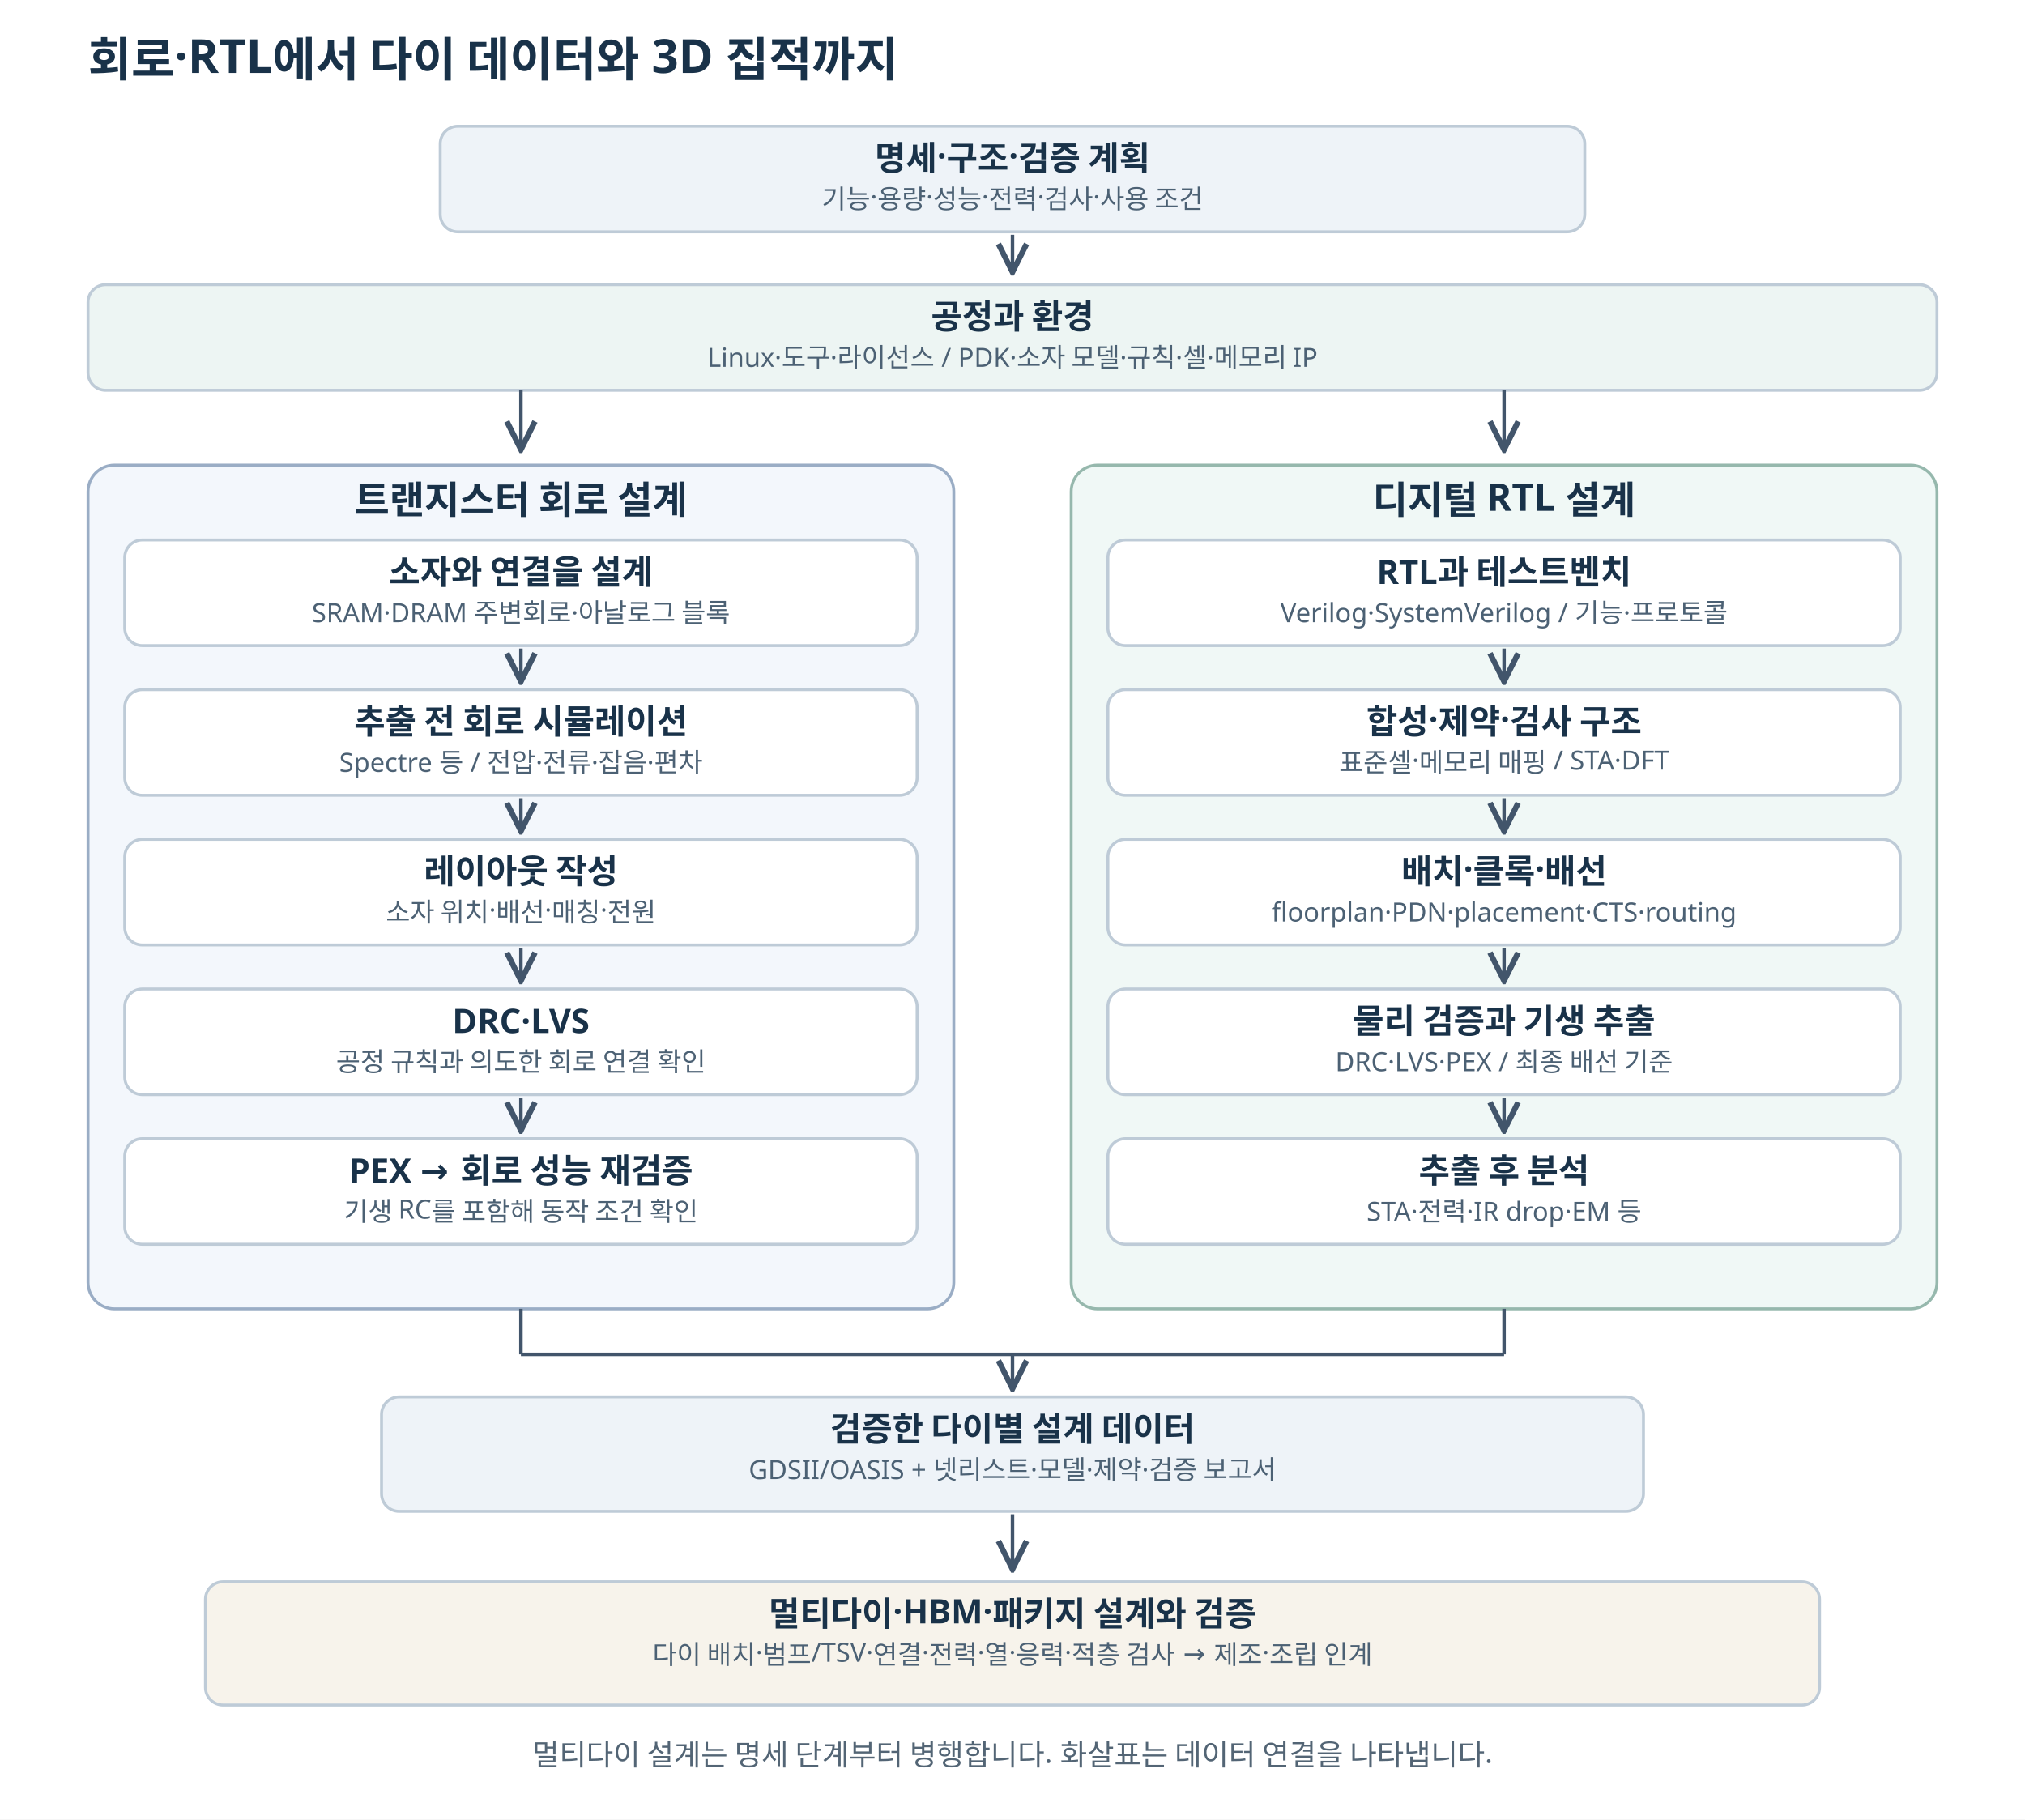
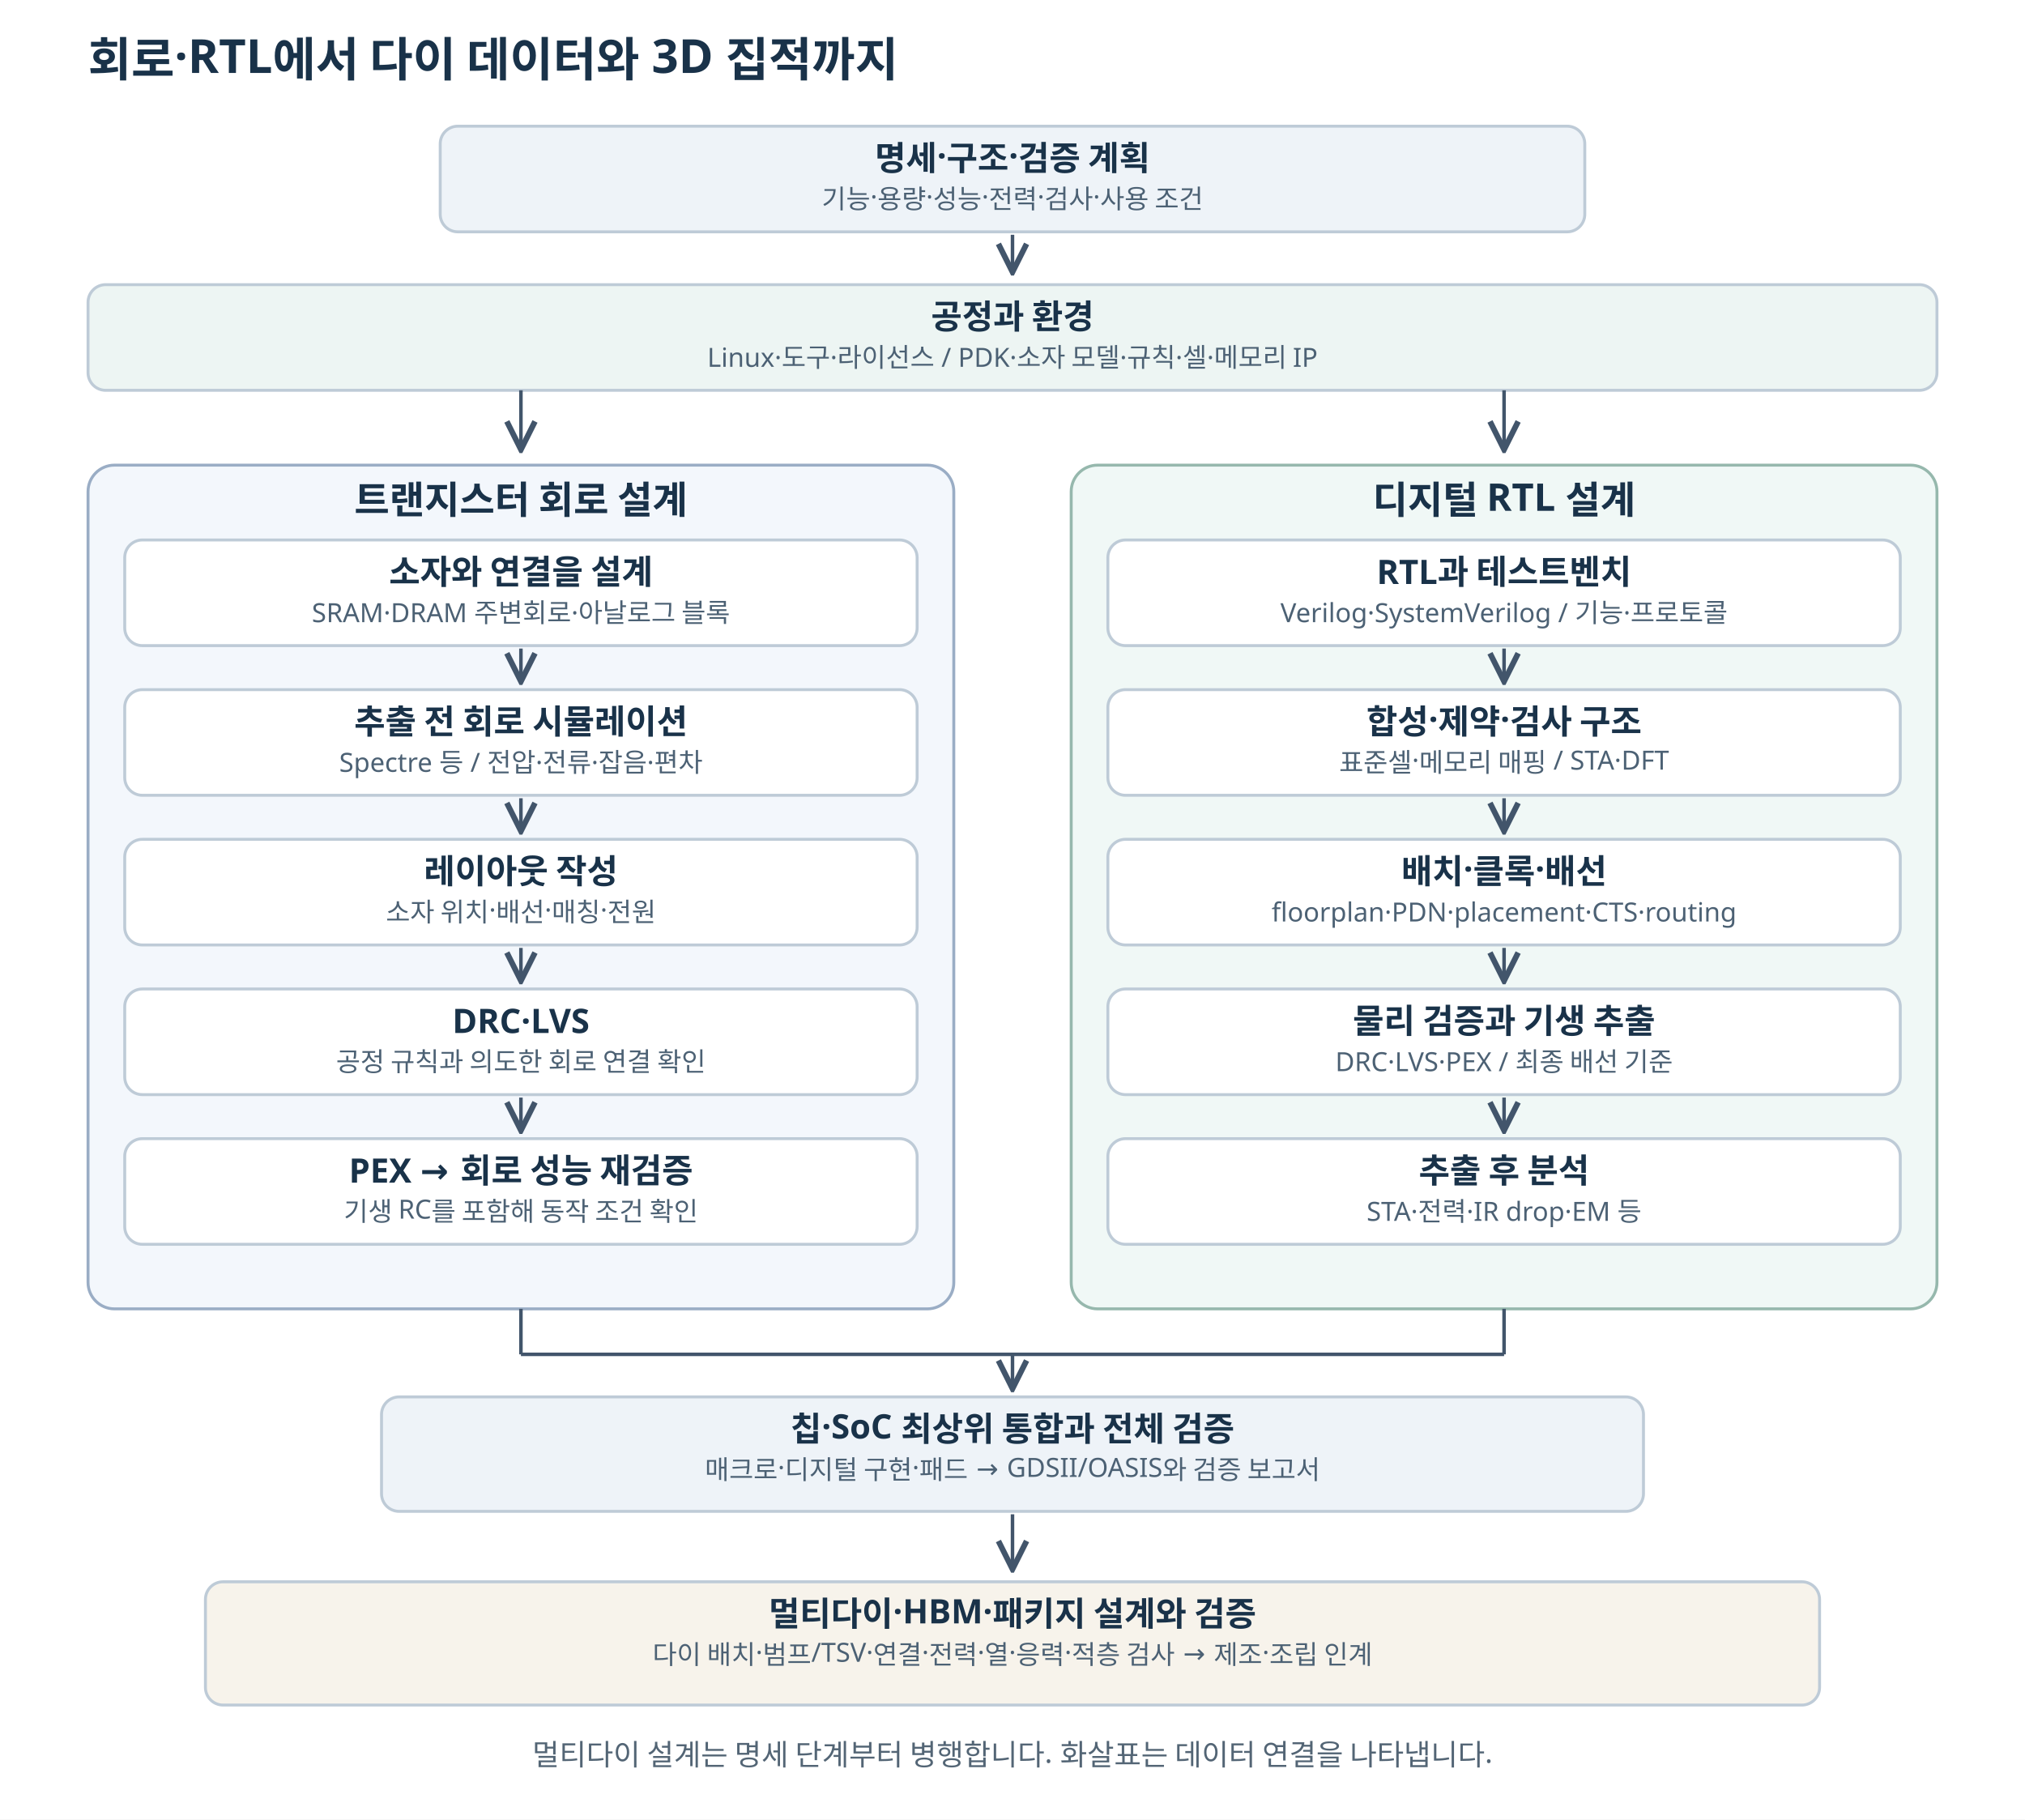
<svg xmlns="http://www.w3.org/2000/svg" width="1380" height="1240" viewBox="0 0 1380 1240" role="img" aria-labelledby="title desc">
  <defs>
    <marker id="arrow" markerWidth="10" markerHeight="10" refX="8" refY="5" orient="auto">
      <path d="M1,1 L9,5 L1,9" fill="none" stroke="#42556b" stroke-width="1.6" />
    </marker>
  </defs>
  <rect width="1380" height="1240" fill="#ffffff" />
  <g font-family="'Malgun Gothic','Noto Sans KR','Apple SD Gothic Neo',sans-serif" fill="#193249">
    <text x="60" y="52" font-size="32" text-anchor="start" font-weight="600" fill="#193249">회로·RTL에서 다이 데이터와 3D 집적까지</text>
    <rect x="300" y="86" width="780" height="72" rx="12" fill="#eef3f8" stroke="#becbd7" stroke-width="2" />
    <text x="690.0" y="116" font-size="23" text-anchor="middle" font-weight="600" fill="#193249">명세·구조·검증 계획</text>
    <text x="690.0" y="142" font-size="18" text-anchor="middle" font-weight="400" fill="#4c6174">기능·용량·성능·전력·검사·사용 조건</text>
    <path d="M690,160 L690,183" fill="none" stroke="#42556b" stroke-width="2.4" marker-end="url(#arrow)" />
    <rect x="60" y="194" width="1260" height="72" rx="12" fill="#edf5f3" stroke="#becbd7" stroke-width="2" />
    <text x="690.0" y="224" font-size="23" text-anchor="middle" font-weight="600" fill="#193249">공정과 환경</text>
    <text x="690.0" y="250" font-size="18" text-anchor="middle" font-weight="400" fill="#4c6174">Linux·도구·라이선스 / PDK·소자 모델·규칙·셀·메모리 IP</text>
    <path d="M355,266 L355,304" fill="none" stroke="#42556b" stroke-width="2.4" marker-end="url(#arrow)" />
    <path d="M1025,266 L1025,304" fill="none" stroke="#42556b" stroke-width="2.4" marker-end="url(#arrow)" />
    <rect x="60" y="317" width="590" height="575" rx="18" fill="#f3f7fc" stroke="#9aadc5" stroke-width="2" />
    <rect x="730" y="317" width="590" height="575" rx="18" fill="#f0f8f6" stroke="#96b8ad" stroke-width="2" />
    <text x="355" y="350" font-size="26" text-anchor="middle" font-weight="600" fill="#193249">트랜지스터 회로 설계</text>
    <text x="1025" y="350" font-size="26" text-anchor="middle" font-weight="600" fill="#193249">디지털 RTL 설계</text>
    <rect x="85" y="368" width="540" height="72" rx="12" fill="#ffffff" stroke="#becbd7" stroke-width="2" />
    <text x="355.0" y="398" font-size="23" text-anchor="middle" font-weight="600" fill="#193249">소자와 연결을 설계</text>
    <text x="355.0" y="424" font-size="18" text-anchor="middle" font-weight="400" fill="#4c6174">SRAM·DRAM 주변회로·아날로그 블록</text>
    <path d="M355,442 L355,462" fill="none" stroke="#42556b" stroke-width="2.4" marker-end="url(#arrow)" />
    <rect x="85" y="470" width="540" height="72" rx="12" fill="#ffffff" stroke="#becbd7" stroke-width="2" />
    <text x="355.0" y="500" font-size="23" text-anchor="middle" font-weight="600" fill="#193249">추출 전 회로 시뮬레이션</text>
    <text x="355.0" y="526" font-size="18" text-anchor="middle" font-weight="400" fill="#4c6174">Spectre 등 / 전압·전류·잡음·편차</text>
    <path d="M355,544 L355,564" fill="none" stroke="#42556b" stroke-width="2.4" marker-end="url(#arrow)" />
    <rect x="85" y="572" width="540" height="72" rx="12" fill="#ffffff" stroke="#becbd7" stroke-width="2" />
    <text x="355.0" y="602" font-size="23" text-anchor="middle" font-weight="600" fill="#193249">레이아웃 작성</text>
    <text x="355.0" y="628" font-size="18" text-anchor="middle" font-weight="400" fill="#4c6174">소자 위치·배선·매칭·전원</text>
    <path d="M355,646 L355,666" fill="none" stroke="#42556b" stroke-width="2.4" marker-end="url(#arrow)" />
    <rect x="85" y="674" width="540" height="72" rx="12" fill="#ffffff" stroke="#becbd7" stroke-width="2" />
    <text x="355.0" y="704" font-size="23" text-anchor="middle" font-weight="600" fill="#193249">DRC·LVS</text>
    <text x="355.0" y="730" font-size="18" text-anchor="middle" font-weight="400" fill="#4c6174">공정 규칙과 의도한 회로 연결 확인</text>
    <path d="M355,748 L355,768" fill="none" stroke="#42556b" stroke-width="2.4" marker-end="url(#arrow)" />
    <rect x="85" y="776" width="540" height="72" rx="12" fill="#ffffff" stroke="#becbd7" stroke-width="2" />
    <text x="355.0" y="806" font-size="23" text-anchor="middle" font-weight="600" fill="#193249">PEX → 회로 성능 재검증</text>
    <text x="355.0" y="832" font-size="18" text-anchor="middle" font-weight="400" fill="#4c6174">기생 RC를 포함해 동작 조건 확인</text>
    <rect x="755" y="368" width="540" height="72" rx="12" fill="#ffffff" stroke="#becbd7" stroke-width="2" />
    <text x="1025.0" y="398" font-size="23" text-anchor="middle" font-weight="600" fill="#193249">RTL과 테스트벤치</text>
    <text x="1025.0" y="424" font-size="18" text-anchor="middle" font-weight="400" fill="#4c6174">Verilog·SystemVerilog / 기능·프로토콜</text>
    <path d="M1025,442 L1025,462" fill="none" stroke="#42556b" stroke-width="2.4" marker-end="url(#arrow)" />
    <rect x="755" y="470" width="540" height="72" rx="12" fill="#ffffff" stroke="#becbd7" stroke-width="2" />
    <text x="1025.0" y="500" font-size="23" text-anchor="middle" font-weight="600" fill="#193249">합성·제약·검사 구조</text>
    <text x="1025.0" y="526" font-size="18" text-anchor="middle" font-weight="400" fill="#4c6174">표준셀·메모리 매핑 / STA·DFT</text>
    <path d="M1025,544 L1025,564" fill="none" stroke="#42556b" stroke-width="2.4" marker-end="url(#arrow)" />
    <rect x="755" y="572" width="540" height="72" rx="12" fill="#ffffff" stroke="#becbd7" stroke-width="2" />
    <text x="1025.0" y="602" font-size="23" text-anchor="middle" font-weight="600" fill="#193249">배치·클록·배선</text>
    <text x="1025.0" y="628" font-size="18" text-anchor="middle" font-weight="400" fill="#4c6174">floorplan·PDN·placement·CTS·routing</text>
    <path d="M1025,646 L1025,666" fill="none" stroke="#42556b" stroke-width="2.4" marker-end="url(#arrow)" />
    <rect x="755" y="674" width="540" height="72" rx="12" fill="#ffffff" stroke="#becbd7" stroke-width="2" />
    <text x="1025.0" y="704" font-size="23" text-anchor="middle" font-weight="600" fill="#193249">물리 검증과 기생 추출</text>
    <text x="1025.0" y="730" font-size="18" text-anchor="middle" font-weight="400" fill="#4c6174">DRC·LVS·PEX / 최종 배선 기준</text>
    <path d="M1025,748 L1025,768" fill="none" stroke="#42556b" stroke-width="2.4" marker-end="url(#arrow)" />
    <rect x="755" y="776" width="540" height="72" rx="12" fill="#ffffff" stroke="#becbd7" stroke-width="2" />
    <text x="1025.0" y="806" font-size="23" text-anchor="middle" font-weight="600" fill="#193249">추출 후 분석</text>
    <text x="1025.0" y="832" font-size="18" text-anchor="middle" font-weight="400" fill="#4c6174">STA·전력·IR drop·EM 등</text>
    <path d="M355,892 L355,923" fill="none" stroke="#42556b" stroke-width="2.4" />
    <path d="M1025,892 L1025,923" fill="none" stroke="#42556b" stroke-width="2.4" />
    <path d="M355,923 L1025,923" fill="none" stroke="#42556b" stroke-width="2.4" />
    <path d="M690,923 L690,944" fill="none" stroke="#42556b" stroke-width="2.4" marker-end="url(#arrow)" />
    <rect x="260" y="952" width="860" height="78" rx="12" fill="#eef3f8" stroke="#becbd7" stroke-width="2" />
-     <text x="690.0" y="982" font-size="23" text-anchor="middle" font-weight="600" fill="#193249">검증한 다이별 설계 데이터</text>
-     <text x="690.0" y="1008" font-size="18" text-anchor="middle" font-weight="400" fill="#4c6174">GDSII/OASIS + 넷리스트·모델·제약·검증 보고서</text>
+     <text x="690.0" y="982" font-size="23" text-anchor="middle" font-weight="600" fill="#193249">칩·SoC 최상위 통합과 전체 검증</text>
+     <text x="690.0" y="1008" font-size="18" text-anchor="middle" font-weight="400" fill="#4c6174">매크로·디지털 구현·패드 → GDSII/OASIS와 검증 보고서</text>
    <path d="M690,1032 L690,1067" fill="none" stroke="#42556b" stroke-width="2.4" marker-end="url(#arrow)" />
    <rect x="140" y="1078" width="1100" height="84" rx="12" fill="#f7f3eb" stroke="#becbd7" stroke-width="2" />
    <text x="690.0" y="1108" font-size="23" text-anchor="middle" font-weight="600" fill="#193249">멀티다이·HBM·패키지 설계와 검증</text>
    <text x="690.0" y="1134" font-size="18" text-anchor="middle" font-weight="400" fill="#4c6174">다이 배치·범프/TSV·연결·전력·열·응력·적층 검사 → 제조·조립 인계</text>
    <text x="690" y="1203" font-size="20" text-anchor="middle" font-weight="400" fill="#536575">멀티다이 설계는 명세 단계부터 병행합니다. 화살표는 데이터 연결을 나타냅니다.</text>
  </g>
</svg>
